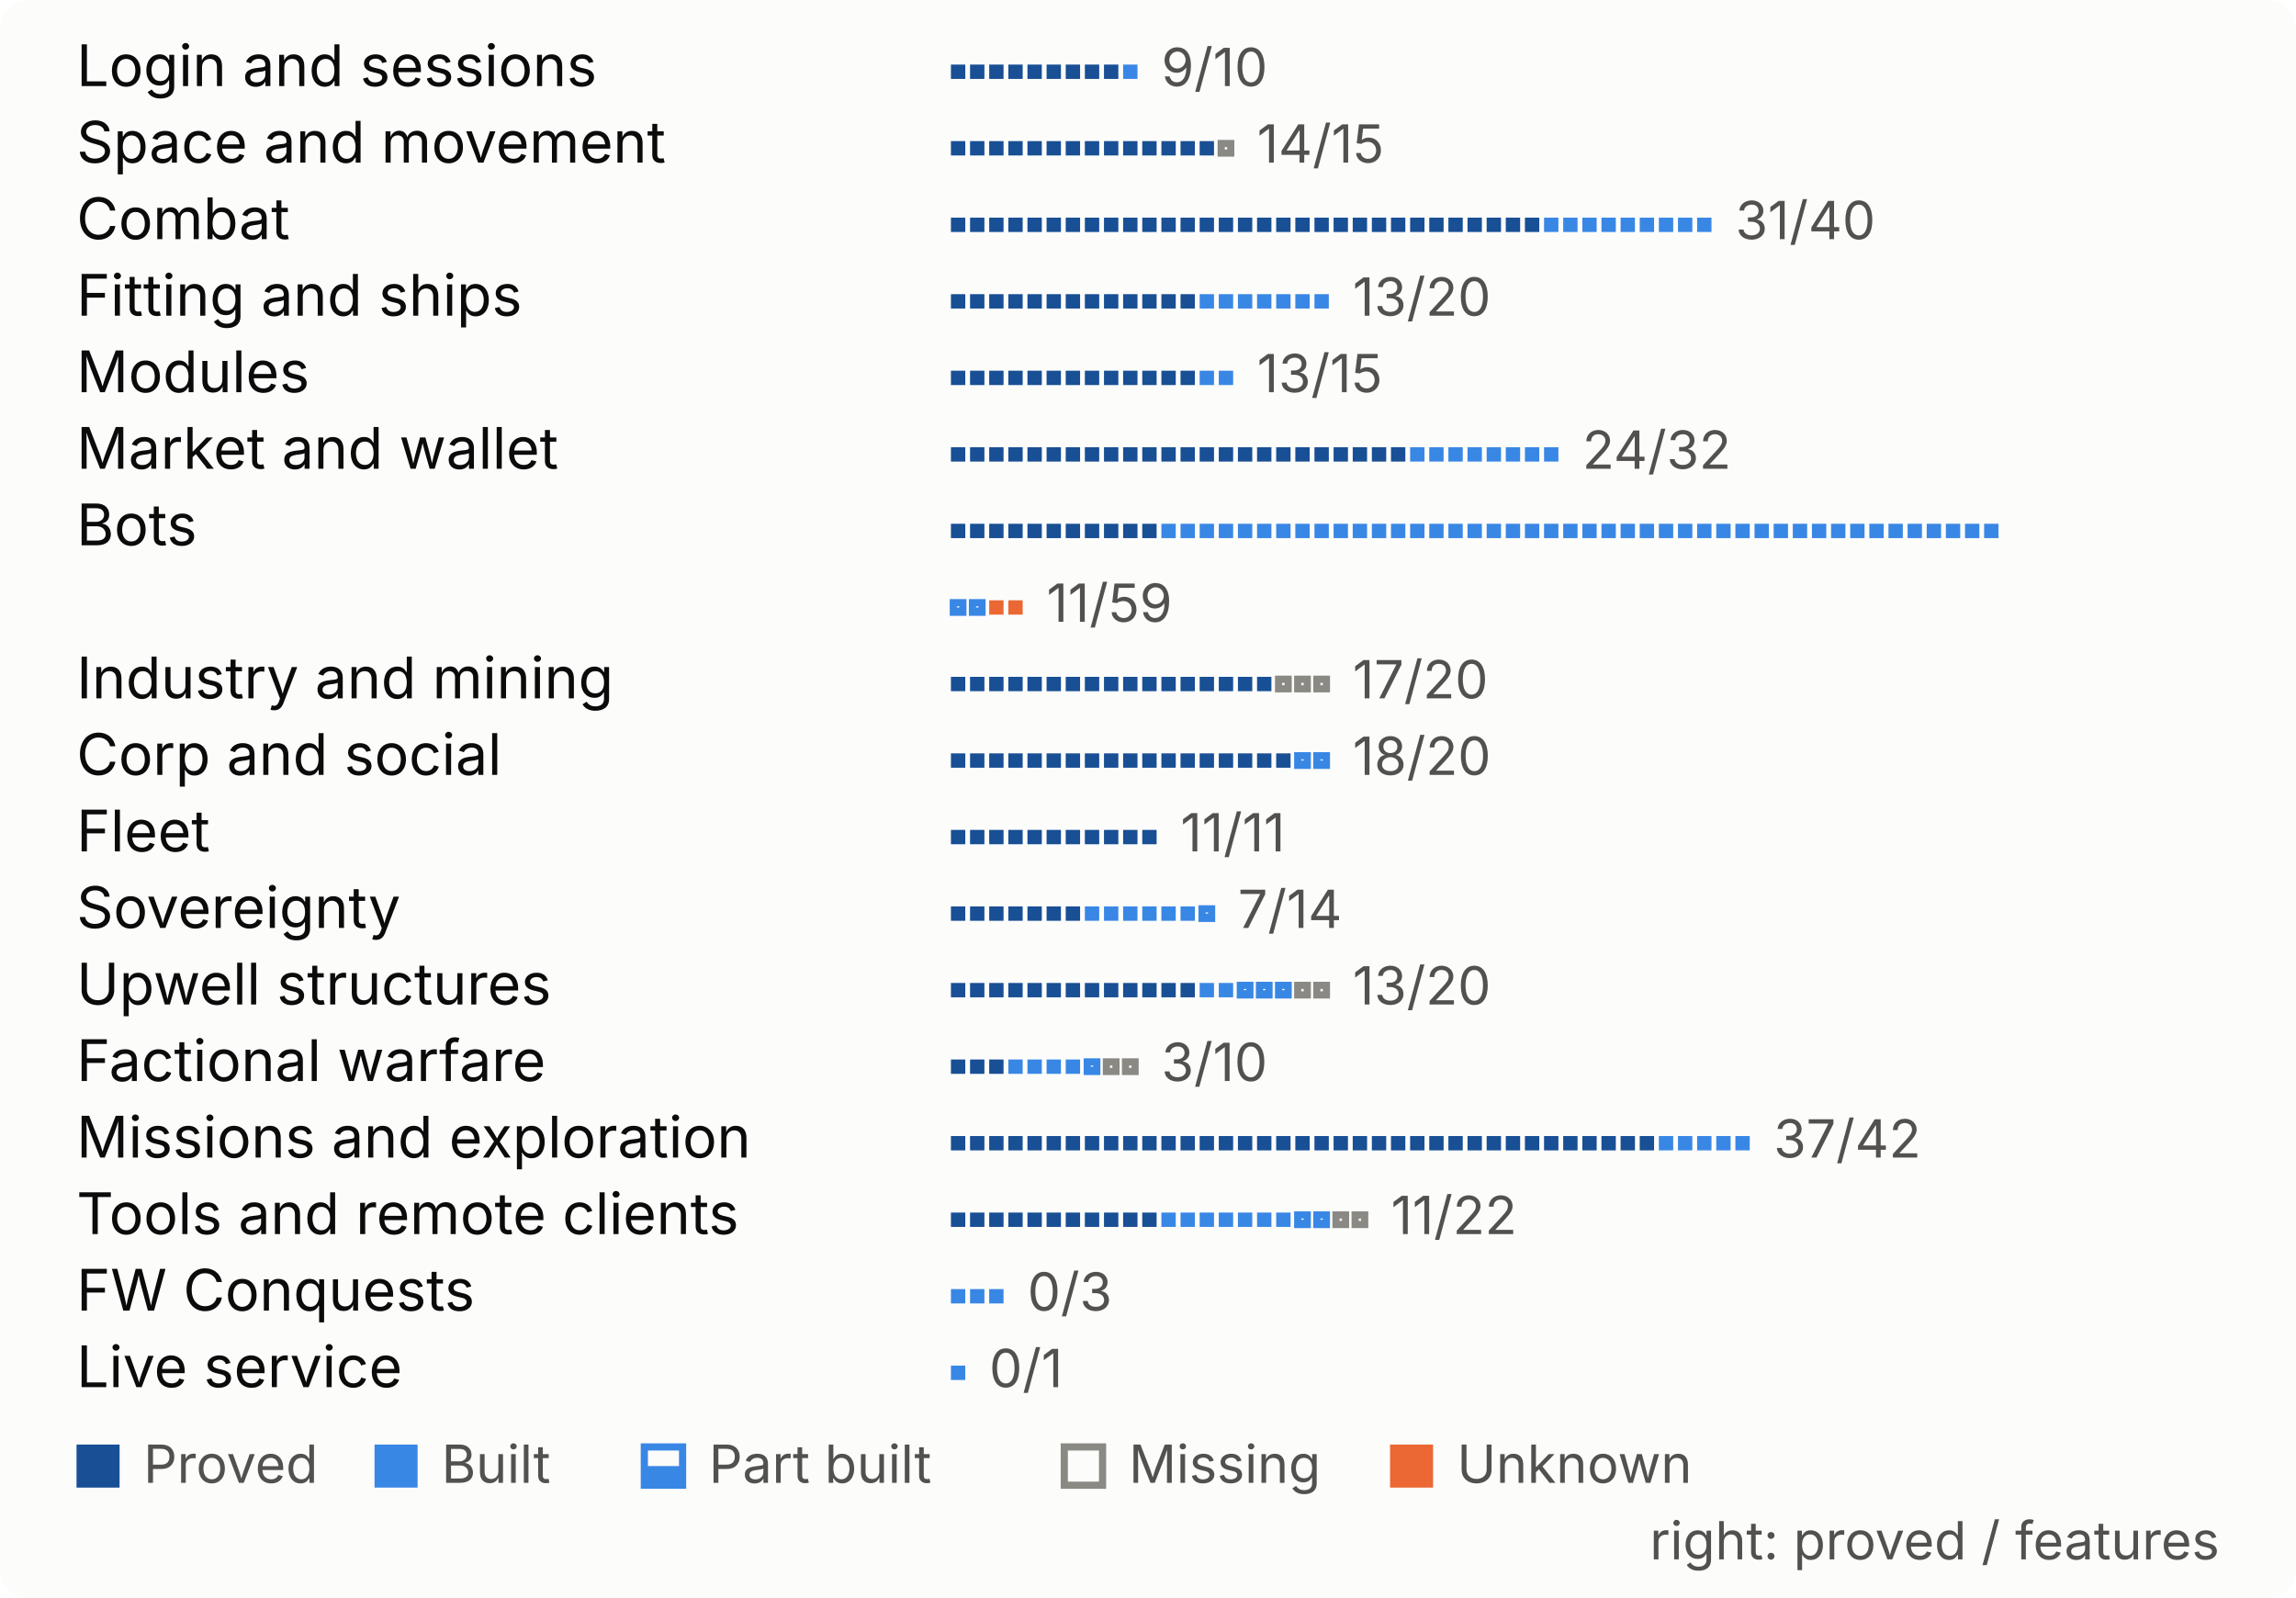
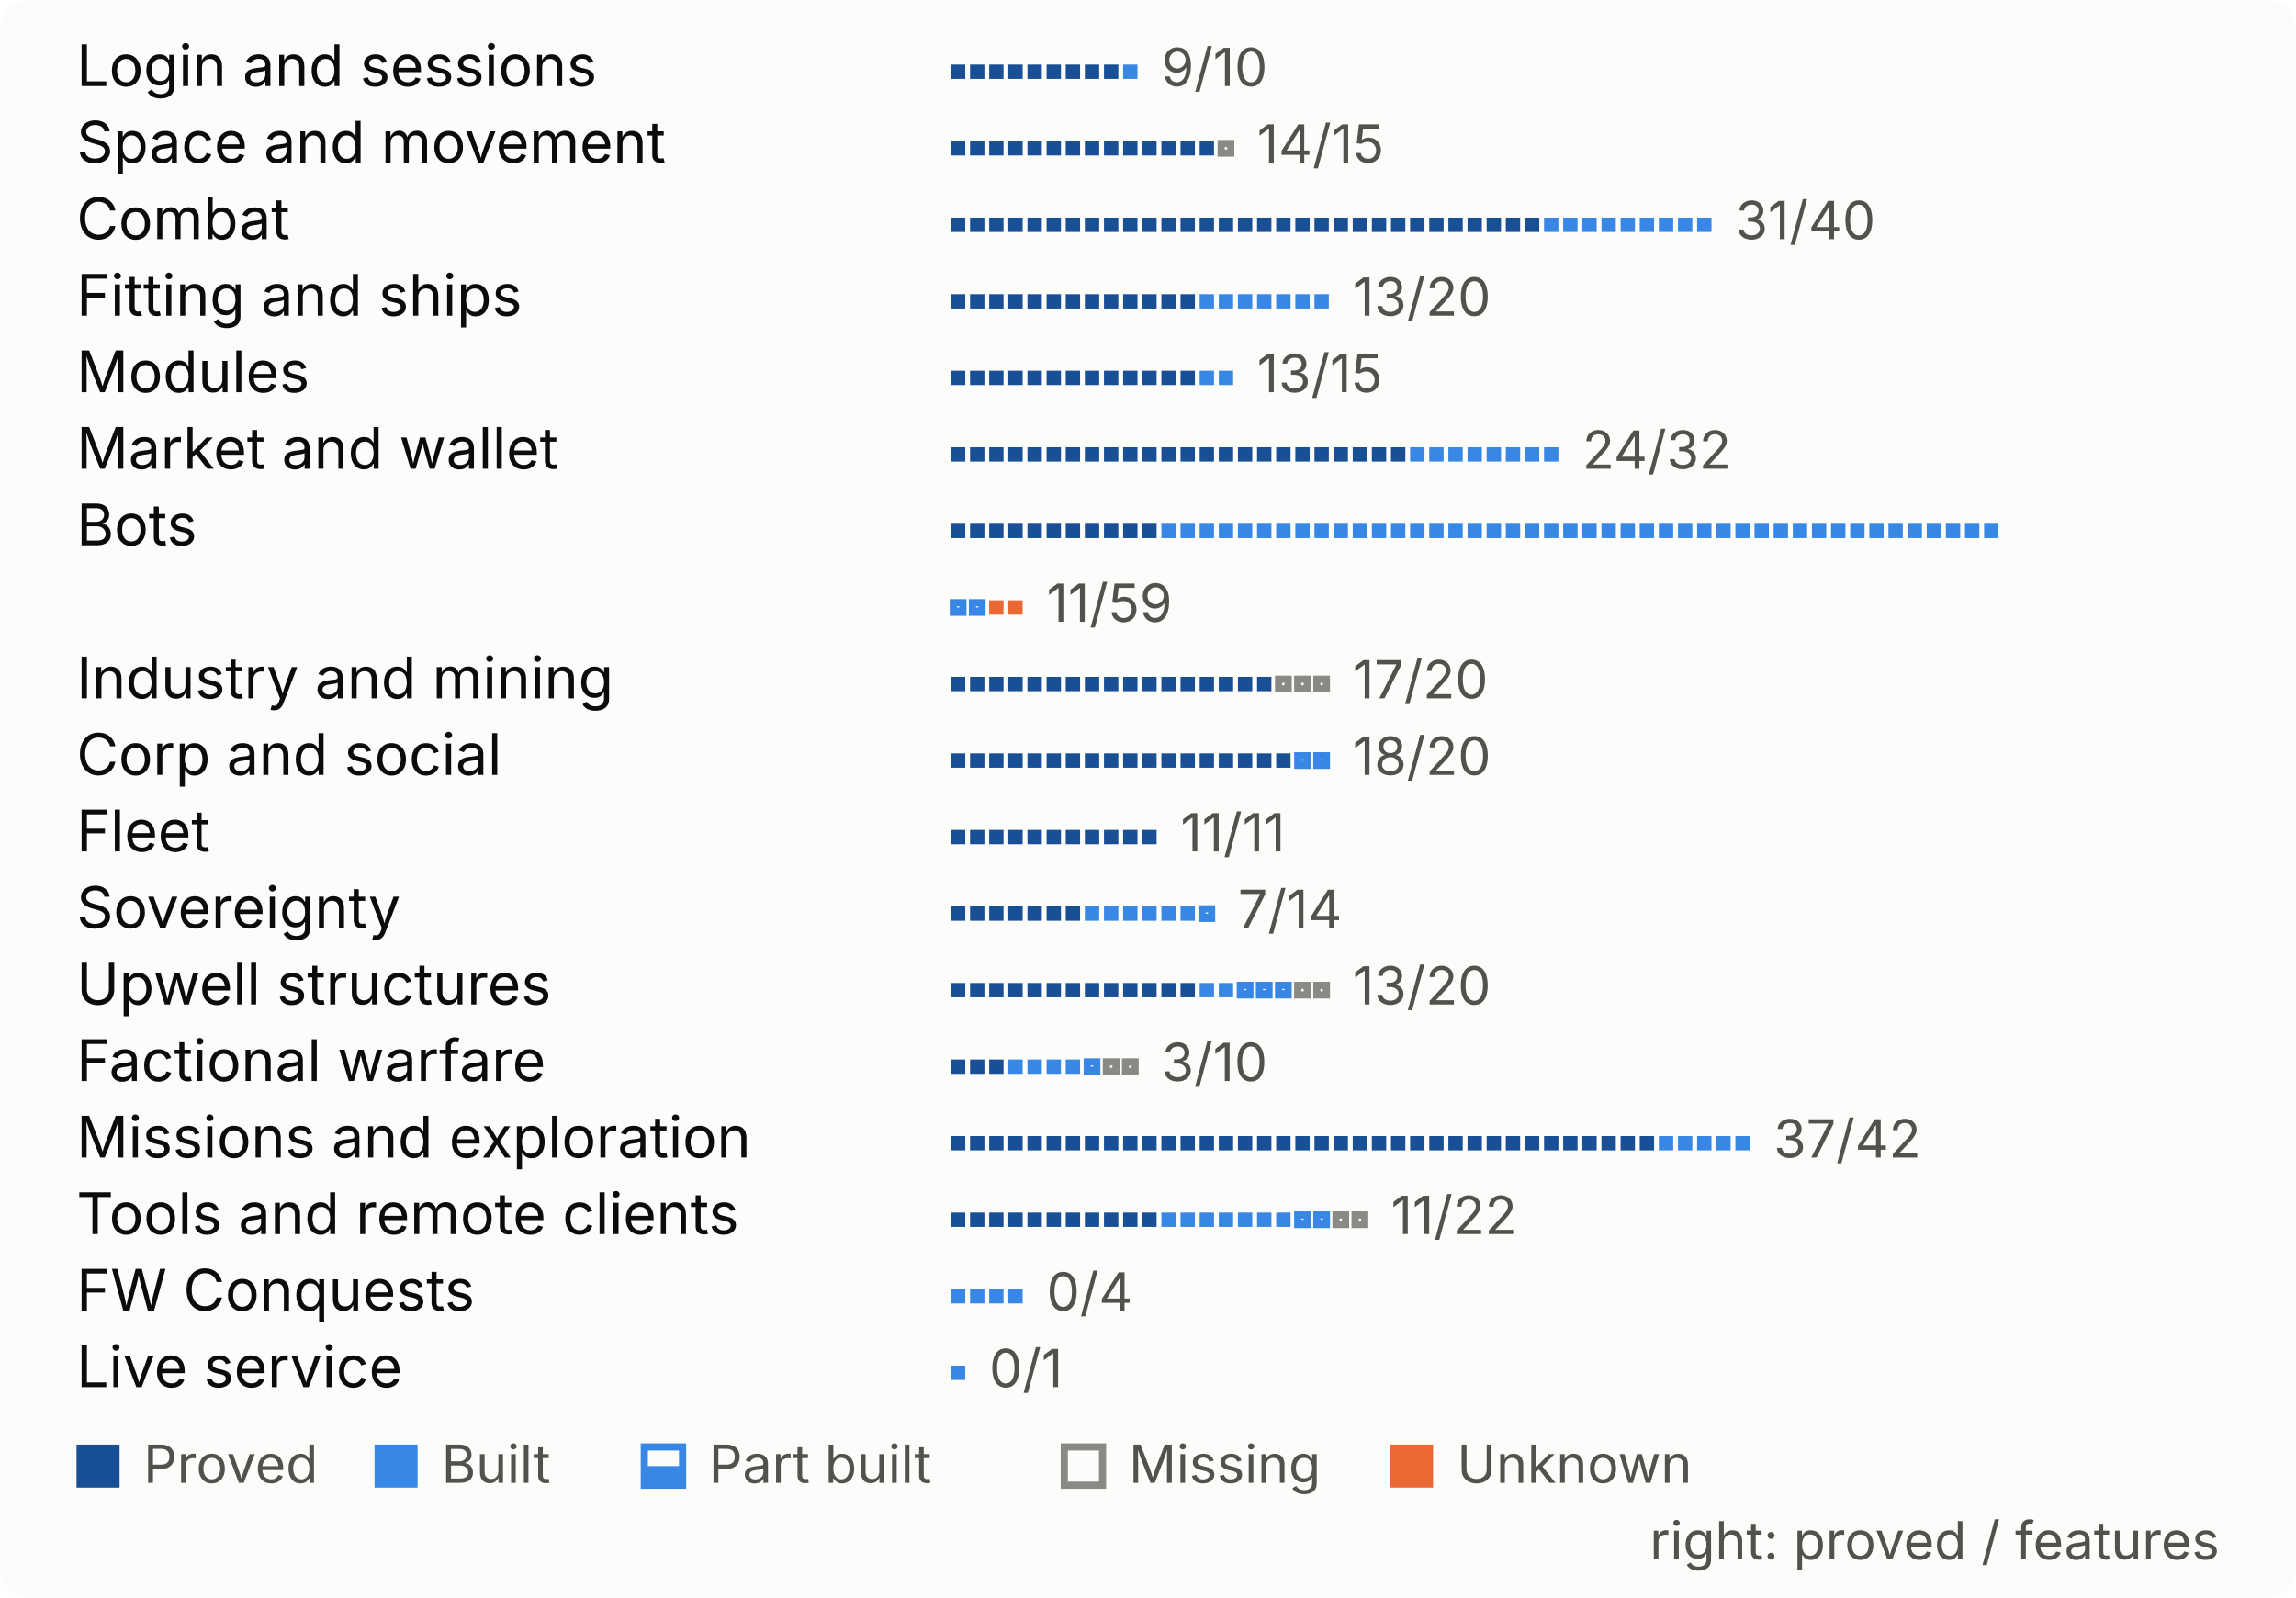
<svg xmlns="http://www.w3.org/2000/svg" width="480" height="334" viewBox="0 0 480 334" role="img" aria-label="Progress by system, one mark per feature">
  <style>
.bg{fill:#fcfcfb}.t{fill:#0b0b0b}.s{fill:#52514e}.rule{fill:#e1e0d9}
.proved{fill:#184f95}.built{fill:#3987e5}.unknown{fill:#eb6834}
.part-o{fill:none;stroke:#3987e5;stroke-width:1.5}.part-f{fill:#3987e5}
.missing{fill:none;stroke:#8a8984;stroke-width:1.5}
.pass{fill:#184f95}.fail{fill:#eb6834}.none{fill:none;stroke:#8a8984;stroke-width:1.5}
@media (prefers-color-scheme:dark){
.bg{fill:#1a1a19}.t{fill:#f0efec}.s{fill:#c3c2b7}.rule{fill:#383835}
.proved{fill:#86b6ef}.built{fill:#3987e5}.unknown{fill:#d95926}
.part-o{stroke:#3987e5}.part-f{fill:#3987e5}
.missing{stroke:#8d8c85}
.pass{fill:#86b6ef}.fail{fill:#d95926}.none{stroke:#8d8c85}
}
text{font-family:system-ui,-apple-system,"Segoe UI",sans-serif;font-size:12px}
.big{font-size:26px;font-weight:600}.b{font-weight:600}.xs{font-size:11px}
</style>
  <rect width="480" height="334" rx="6" class="bg" />
  <text x="16.0" y="18.0" class="t">Login and sessions</text>
  <rect x="198.8" y="13.5" width="3" height="3" class="proved" />
  <rect x="202.8" y="13.5" width="3" height="3" class="proved" />
  <rect x="206.8" y="13.5" width="3" height="3" class="proved" />
  <rect x="210.8" y="13.5" width="3" height="3" class="proved" />
  <rect x="214.8" y="13.5" width="3" height="3" class="proved" />
  <rect x="218.8" y="13.5" width="3" height="3" class="proved" />
  <rect x="222.8" y="13.5" width="3" height="3" class="proved" />
  <rect x="226.8" y="13.5" width="3" height="3" class="proved" />
  <rect x="230.8" y="13.5" width="3" height="3" class="proved" />
  <rect x="234.8" y="13.5" width="3" height="3" class="built" />
  <text x="242.8" y="18.0" class="s xs">9/10</text>
  <text x="16.0" y="34.0" class="t">Space and movement</text>
  <rect x="198.8" y="29.5" width="3" height="3" class="proved" />
  <rect x="202.8" y="29.5" width="3" height="3" class="proved" />
  <rect x="206.8" y="29.5" width="3" height="3" class="proved" />
  <rect x="210.8" y="29.5" width="3" height="3" class="proved" />
  <rect x="214.8" y="29.5" width="3" height="3" class="proved" />
  <rect x="218.8" y="29.5" width="3" height="3" class="proved" />
  <rect x="222.8" y="29.5" width="3" height="3" class="proved" />
  <rect x="226.8" y="29.5" width="3" height="3" class="proved" />
  <rect x="230.8" y="29.5" width="3" height="3" class="proved" />
  <rect x="234.8" y="29.5" width="3" height="3" class="proved" />
  <rect x="238.8" y="29.5" width="3" height="3" class="proved" />
  <rect x="242.8" y="29.5" width="3" height="3" class="proved" />
  <rect x="246.8" y="29.5" width="3" height="3" class="proved" />
  <rect x="250.8" y="29.5" width="3" height="3" class="proved" />
  <rect x="255.3" y="30.0" width="2" height="2" fill="none" class="missing" />
  <text x="262.8" y="34.0" class="s xs">14/15</text>
  <text x="16.0" y="50.0" class="t">Combat</text>
  <rect x="198.8" y="45.5" width="3" height="3" class="proved" />
  <rect x="202.8" y="45.5" width="3" height="3" class="proved" />
  <rect x="206.8" y="45.5" width="3" height="3" class="proved" />
  <rect x="210.8" y="45.5" width="3" height="3" class="proved" />
  <rect x="214.8" y="45.5" width="3" height="3" class="proved" />
  <rect x="218.8" y="45.5" width="3" height="3" class="proved" />
  <rect x="222.8" y="45.5" width="3" height="3" class="proved" />
  <rect x="226.8" y="45.5" width="3" height="3" class="proved" />
  <rect x="230.8" y="45.5" width="3" height="3" class="proved" />
  <rect x="234.8" y="45.5" width="3" height="3" class="proved" />
  <rect x="238.8" y="45.5" width="3" height="3" class="proved" />
  <rect x="242.8" y="45.5" width="3" height="3" class="proved" />
  <rect x="246.8" y="45.5" width="3" height="3" class="proved" />
  <rect x="250.8" y="45.5" width="3" height="3" class="proved" />
  <rect x="254.8" y="45.5" width="3" height="3" class="proved" />
  <rect x="258.8" y="45.5" width="3" height="3" class="proved" />
  <rect x="262.8" y="45.5" width="3" height="3" class="proved" />
  <rect x="266.8" y="45.5" width="3" height="3" class="proved" />
  <rect x="270.8" y="45.5" width="3" height="3" class="proved" />
  <rect x="274.8" y="45.5" width="3" height="3" class="proved" />
  <rect x="278.8" y="45.5" width="3" height="3" class="proved" />
  <rect x="282.8" y="45.5" width="3" height="3" class="proved" />
  <rect x="286.8" y="45.5" width="3" height="3" class="proved" />
  <rect x="290.8" y="45.5" width="3" height="3" class="proved" />
  <rect x="294.8" y="45.5" width="3" height="3" class="proved" />
  <rect x="298.8" y="45.5" width="3" height="3" class="proved" />
  <rect x="302.8" y="45.5" width="3" height="3" class="proved" />
  <rect x="306.8" y="45.5" width="3" height="3" class="proved" />
  <rect x="310.8" y="45.5" width="3" height="3" class="proved" />
  <rect x="314.8" y="45.5" width="3" height="3" class="proved" />
  <rect x="318.8" y="45.5" width="3" height="3" class="proved" />
  <rect x="322.8" y="45.5" width="3" height="3" class="built" />
  <rect x="326.8" y="45.5" width="3" height="3" class="built" />
  <rect x="330.8" y="45.5" width="3" height="3" class="built" />
  <rect x="334.8" y="45.5" width="3" height="3" class="built" />
  <rect x="338.8" y="45.5" width="3" height="3" class="built" />
  <rect x="342.8" y="45.5" width="3" height="3" class="built" />
  <rect x="346.8" y="45.5" width="3" height="3" class="built" />
  <rect x="350.8" y="45.5" width="3" height="3" class="built" />
  <rect x="354.8" y="45.5" width="3" height="3" class="built" />
  <text x="362.8" y="50.0" class="s xs">31/40</text>
  <text x="16.0" y="66.0" class="t">Fitting and ships</text>
  <rect x="198.8" y="61.5" width="3" height="3" class="proved" />
  <rect x="202.8" y="61.5" width="3" height="3" class="proved" />
  <rect x="206.8" y="61.5" width="3" height="3" class="proved" />
  <rect x="210.8" y="61.5" width="3" height="3" class="proved" />
  <rect x="214.8" y="61.5" width="3" height="3" class="proved" />
  <rect x="218.8" y="61.5" width="3" height="3" class="proved" />
  <rect x="222.8" y="61.5" width="3" height="3" class="proved" />
  <rect x="226.8" y="61.5" width="3" height="3" class="proved" />
  <rect x="230.8" y="61.5" width="3" height="3" class="proved" />
  <rect x="234.8" y="61.5" width="3" height="3" class="proved" />
  <rect x="238.8" y="61.5" width="3" height="3" class="proved" />
  <rect x="242.8" y="61.5" width="3" height="3" class="proved" />
  <rect x="246.8" y="61.5" width="3" height="3" class="proved" />
  <rect x="250.8" y="61.5" width="3" height="3" class="built" />
  <rect x="254.8" y="61.5" width="3" height="3" class="built" />
  <rect x="258.8" y="61.5" width="3" height="3" class="built" />
  <rect x="262.8" y="61.5" width="3" height="3" class="built" />
  <rect x="266.8" y="61.5" width="3" height="3" class="built" />
  <rect x="270.8" y="61.5" width="3" height="3" class="built" />
  <rect x="274.8" y="61.5" width="3" height="3" class="built" />
  <text x="282.8" y="66.0" class="s xs">13/20</text>
  <text x="16.0" y="82.0" class="t">Modules</text>
  <rect x="198.8" y="77.5" width="3" height="3" class="proved" />
  <rect x="202.8" y="77.5" width="3" height="3" class="proved" />
  <rect x="206.8" y="77.5" width="3" height="3" class="proved" />
  <rect x="210.8" y="77.5" width="3" height="3" class="proved" />
  <rect x="214.8" y="77.5" width="3" height="3" class="proved" />
  <rect x="218.8" y="77.5" width="3" height="3" class="proved" />
  <rect x="222.8" y="77.5" width="3" height="3" class="proved" />
  <rect x="226.8" y="77.5" width="3" height="3" class="proved" />
  <rect x="230.8" y="77.5" width="3" height="3" class="proved" />
  <rect x="234.8" y="77.5" width="3" height="3" class="proved" />
  <rect x="238.8" y="77.5" width="3" height="3" class="proved" />
  <rect x="242.8" y="77.5" width="3" height="3" class="proved" />
  <rect x="246.8" y="77.5" width="3" height="3" class="proved" />
  <rect x="250.8" y="77.5" width="3" height="3" class="built" />
  <rect x="254.8" y="77.5" width="3" height="3" class="built" />
  <text x="262.8" y="82.0" class="s xs">13/15</text>
  <text x="16.0" y="98.0" class="t">Market and wallet</text>
  <rect x="198.8" y="93.5" width="3" height="3" class="proved" />
  <rect x="202.8" y="93.5" width="3" height="3" class="proved" />
  <rect x="206.8" y="93.5" width="3" height="3" class="proved" />
  <rect x="210.8" y="93.5" width="3" height="3" class="proved" />
  <rect x="214.8" y="93.5" width="3" height="3" class="proved" />
  <rect x="218.8" y="93.5" width="3" height="3" class="proved" />
  <rect x="222.8" y="93.5" width="3" height="3" class="proved" />
  <rect x="226.8" y="93.5" width="3" height="3" class="proved" />
  <rect x="230.8" y="93.5" width="3" height="3" class="proved" />
  <rect x="234.8" y="93.5" width="3" height="3" class="proved" />
  <rect x="238.8" y="93.5" width="3" height="3" class="proved" />
  <rect x="242.8" y="93.5" width="3" height="3" class="proved" />
  <rect x="246.8" y="93.5" width="3" height="3" class="proved" />
  <rect x="250.8" y="93.5" width="3" height="3" class="proved" />
  <rect x="254.8" y="93.5" width="3" height="3" class="proved" />
  <rect x="258.8" y="93.5" width="3" height="3" class="proved" />
  <rect x="262.8" y="93.5" width="3" height="3" class="proved" />
  <rect x="266.8" y="93.5" width="3" height="3" class="proved" />
  <rect x="270.8" y="93.5" width="3" height="3" class="proved" />
  <rect x="274.8" y="93.5" width="3" height="3" class="proved" />
  <rect x="278.8" y="93.5" width="3" height="3" class="proved" />
  <rect x="282.8" y="93.5" width="3" height="3" class="proved" />
  <rect x="286.8" y="93.5" width="3" height="3" class="proved" />
  <rect x="290.8" y="93.5" width="3" height="3" class="proved" />
  <rect x="294.8" y="93.5" width="3" height="3" class="built" />
  <rect x="298.8" y="93.5" width="3" height="3" class="built" />
  <rect x="302.8" y="93.5" width="3" height="3" class="built" />
  <rect x="306.8" y="93.5" width="3" height="3" class="built" />
  <rect x="310.8" y="93.5" width="3" height="3" class="built" />
  <rect x="314.8" y="93.5" width="3" height="3" class="built" />
  <rect x="318.8" y="93.5" width="3" height="3" class="built" />
  <rect x="322.8" y="93.5" width="3" height="3" class="built" />
  <text x="330.8" y="98.0" class="s xs">24/32</text>
  <text x="16.0" y="114.0" class="t">Bots</text>
  <rect x="198.8" y="109.5" width="3" height="3" class="proved" />
  <rect x="202.8" y="109.5" width="3" height="3" class="proved" />
  <rect x="206.8" y="109.5" width="3" height="3" class="proved" />
  <rect x="210.8" y="109.5" width="3" height="3" class="proved" />
  <rect x="214.8" y="109.5" width="3" height="3" class="proved" />
  <rect x="218.8" y="109.5" width="3" height="3" class="proved" />
  <rect x="222.8" y="109.5" width="3" height="3" class="proved" />
  <rect x="226.8" y="109.5" width="3" height="3" class="proved" />
  <rect x="230.8" y="109.5" width="3" height="3" class="proved" />
  <rect x="234.8" y="109.5" width="3" height="3" class="proved" />
  <rect x="238.8" y="109.5" width="3" height="3" class="proved" />
  <rect x="242.8" y="109.5" width="3" height="3" class="built" />
  <rect x="246.8" y="109.5" width="3" height="3" class="built" />
  <rect x="250.8" y="109.5" width="3" height="3" class="built" />
  <rect x="254.8" y="109.5" width="3" height="3" class="built" />
  <rect x="258.8" y="109.5" width="3" height="3" class="built" />
  <rect x="262.8" y="109.5" width="3" height="3" class="built" />
  <rect x="266.8" y="109.5" width="3" height="3" class="built" />
  <rect x="270.8" y="109.5" width="3" height="3" class="built" />
  <rect x="274.8" y="109.5" width="3" height="3" class="built" />
  <rect x="278.8" y="109.5" width="3" height="3" class="built" />
  <rect x="282.8" y="109.5" width="3" height="3" class="built" />
  <rect x="286.8" y="109.5" width="3" height="3" class="built" />
  <rect x="290.8" y="109.5" width="3" height="3" class="built" />
  <rect x="294.8" y="109.5" width="3" height="3" class="built" />
  <rect x="298.8" y="109.5" width="3" height="3" class="built" />
  <rect x="302.8" y="109.5" width="3" height="3" class="built" />
  <rect x="306.8" y="109.5" width="3" height="3" class="built" />
  <rect x="310.8" y="109.5" width="3" height="3" class="built" />
  <rect x="314.8" y="109.5" width="3" height="3" class="built" />
  <rect x="318.8" y="109.5" width="3" height="3" class="built" />
  <rect x="322.8" y="109.5" width="3" height="3" class="built" />
  <rect x="326.8" y="109.5" width="3" height="3" class="built" />
  <rect x="330.8" y="109.5" width="3" height="3" class="built" />
  <rect x="334.8" y="109.5" width="3" height="3" class="built" />
  <rect x="338.8" y="109.5" width="3" height="3" class="built" />
  <rect x="342.8" y="109.5" width="3" height="3" class="built" />
  <rect x="346.8" y="109.5" width="3" height="3" class="built" />
  <rect x="350.8" y="109.5" width="3" height="3" class="built" />
  <rect x="354.8" y="109.5" width="3" height="3" class="built" />
  <rect x="358.8" y="109.5" width="3" height="3" class="built" />
  <rect x="362.8" y="109.5" width="3" height="3" class="built" />
  <rect x="366.8" y="109.5" width="3" height="3" class="built" />
  <rect x="370.8" y="109.5" width="3" height="3" class="built" />
  <rect x="374.8" y="109.5" width="3" height="3" class="built" />
  <rect x="378.8" y="109.5" width="3" height="3" class="built" />
  <rect x="382.8" y="109.5" width="3" height="3" class="built" />
  <rect x="386.8" y="109.5" width="3" height="3" class="built" />
  <rect x="390.8" y="109.5" width="3" height="3" class="built" />
  <rect x="394.8" y="109.5" width="3" height="3" class="built" />
  <rect x="398.8" y="109.5" width="3" height="3" class="built" />
  <rect x="402.8" y="109.5" width="3" height="3" class="built" />
  <rect x="406.8" y="109.5" width="3" height="3" class="built" />
  <rect x="410.8" y="109.5" width="3" height="3" class="built" />
  <rect x="414.8" y="109.5" width="3" height="3" class="built" />
  <rect x="199.3" y="126.0" width="2" height="2" fill="none" class="part-o" />
  <rect x="198.8" y="127.0" width="3" height="1.5" class="part-f" />
  <rect x="203.3" y="126.0" width="2" height="2" fill="none" class="part-o" />
  <rect x="202.8" y="127.0" width="3" height="1.5" class="part-f" />
  <rect x="206.8" y="125.5" width="3" height="3" class="unknown" />
  <rect x="210.8" y="125.5" width="3" height="3" class="unknown" />
  <text x="218.8" y="130.0" class="s xs">11/59</text>
  <text x="16.0" y="146.0" class="t">Industry and mining</text>
  <rect x="198.8" y="141.5" width="3" height="3" class="proved" />
  <rect x="202.8" y="141.5" width="3" height="3" class="proved" />
  <rect x="206.8" y="141.5" width="3" height="3" class="proved" />
  <rect x="210.8" y="141.5" width="3" height="3" class="proved" />
  <rect x="214.8" y="141.5" width="3" height="3" class="proved" />
  <rect x="218.8" y="141.5" width="3" height="3" class="proved" />
  <rect x="222.8" y="141.5" width="3" height="3" class="proved" />
  <rect x="226.8" y="141.5" width="3" height="3" class="proved" />
  <rect x="230.8" y="141.5" width="3" height="3" class="proved" />
  <rect x="234.8" y="141.5" width="3" height="3" class="proved" />
  <rect x="238.8" y="141.5" width="3" height="3" class="proved" />
  <rect x="242.8" y="141.5" width="3" height="3" class="proved" />
  <rect x="246.8" y="141.5" width="3" height="3" class="proved" />
  <rect x="250.8" y="141.5" width="3" height="3" class="proved" />
  <rect x="254.8" y="141.5" width="3" height="3" class="proved" />
  <rect x="258.8" y="141.5" width="3" height="3" class="proved" />
  <rect x="262.8" y="141.5" width="3" height="3" class="proved" />
  <rect x="267.3" y="142.0" width="2" height="2" fill="none" class="missing" />
  <rect x="271.3" y="142.0" width="2" height="2" fill="none" class="missing" />
  <rect x="275.3" y="142.0" width="2" height="2" fill="none" class="missing" />
  <text x="282.8" y="146.0" class="s xs">17/20</text>
  <text x="16.0" y="162.0" class="t">Corp and social</text>
  <rect x="198.8" y="157.5" width="3" height="3" class="proved" />
  <rect x="202.8" y="157.5" width="3" height="3" class="proved" />
  <rect x="206.8" y="157.5" width="3" height="3" class="proved" />
  <rect x="210.8" y="157.5" width="3" height="3" class="proved" />
  <rect x="214.8" y="157.5" width="3" height="3" class="proved" />
  <rect x="218.8" y="157.5" width="3" height="3" class="proved" />
  <rect x="222.8" y="157.5" width="3" height="3" class="proved" />
  <rect x="226.8" y="157.5" width="3" height="3" class="proved" />
  <rect x="230.8" y="157.5" width="3" height="3" class="proved" />
  <rect x="234.8" y="157.5" width="3" height="3" class="proved" />
  <rect x="238.8" y="157.5" width="3" height="3" class="proved" />
  <rect x="242.8" y="157.5" width="3" height="3" class="proved" />
  <rect x="246.8" y="157.5" width="3" height="3" class="proved" />
  <rect x="250.8" y="157.5" width="3" height="3" class="proved" />
  <rect x="254.8" y="157.5" width="3" height="3" class="proved" />
  <rect x="258.8" y="157.5" width="3" height="3" class="proved" />
  <rect x="262.8" y="157.5" width="3" height="3" class="proved" />
  <rect x="266.8" y="157.5" width="3" height="3" class="proved" />
  <rect x="271.3" y="158.0" width="2" height="2" fill="none" class="part-o" />
  <rect x="270.8" y="159.0" width="3" height="1.5" class="part-f" />
  <rect x="275.3" y="158.0" width="2" height="2" fill="none" class="part-o" />
  <rect x="274.8" y="159.0" width="3" height="1.5" class="part-f" />
  <text x="282.8" y="162.0" class="s xs">18/20</text>
  <text x="16.0" y="178.0" class="t">Fleet</text>
  <rect x="198.8" y="173.5" width="3" height="3" class="proved" />
  <rect x="202.8" y="173.5" width="3" height="3" class="proved" />
  <rect x="206.8" y="173.5" width="3" height="3" class="proved" />
  <rect x="210.8" y="173.5" width="3" height="3" class="proved" />
  <rect x="214.8" y="173.5" width="3" height="3" class="proved" />
  <rect x="218.8" y="173.5" width="3" height="3" class="proved" />
  <rect x="222.8" y="173.5" width="3" height="3" class="proved" />
  <rect x="226.8" y="173.5" width="3" height="3" class="proved" />
  <rect x="230.8" y="173.5" width="3" height="3" class="proved" />
  <rect x="234.8" y="173.5" width="3" height="3" class="proved" />
  <rect x="238.8" y="173.5" width="3" height="3" class="proved" />
  <text x="246.8" y="178.0" class="s xs">11/11</text>
  <text x="16.0" y="194.0" class="t">Sovereignty</text>
  <rect x="198.8" y="189.5" width="3" height="3" class="proved" />
  <rect x="202.8" y="189.5" width="3" height="3" class="proved" />
  <rect x="206.8" y="189.5" width="3" height="3" class="proved" />
  <rect x="210.8" y="189.5" width="3" height="3" class="proved" />
  <rect x="214.8" y="189.5" width="3" height="3" class="proved" />
  <rect x="218.8" y="189.5" width="3" height="3" class="proved" />
  <rect x="222.8" y="189.5" width="3" height="3" class="proved" />
  <rect x="226.8" y="189.5" width="3" height="3" class="built" />
  <rect x="230.8" y="189.5" width="3" height="3" class="built" />
  <rect x="234.8" y="189.5" width="3" height="3" class="built" />
  <rect x="238.8" y="189.5" width="3" height="3" class="built" />
  <rect x="242.8" y="189.5" width="3" height="3" class="built" />
  <rect x="246.8" y="189.5" width="3" height="3" class="built" />
  <rect x="251.3" y="190.0" width="2" height="2" fill="none" class="part-o" />
  <rect x="250.8" y="191.0" width="3" height="1.5" class="part-f" />
  <text x="258.8" y="194.0" class="s xs">7/14</text>
  <text x="16.0" y="210.0" class="t">Upwell structures</text>
  <rect x="198.8" y="205.5" width="3" height="3" class="proved" />
  <rect x="202.8" y="205.5" width="3" height="3" class="proved" />
  <rect x="206.8" y="205.5" width="3" height="3" class="proved" />
  <rect x="210.8" y="205.5" width="3" height="3" class="proved" />
  <rect x="214.8" y="205.5" width="3" height="3" class="proved" />
  <rect x="218.8" y="205.5" width="3" height="3" class="proved" />
  <rect x="222.8" y="205.5" width="3" height="3" class="proved" />
  <rect x="226.8" y="205.5" width="3" height="3" class="proved" />
  <rect x="230.8" y="205.5" width="3" height="3" class="proved" />
  <rect x="234.8" y="205.5" width="3" height="3" class="proved" />
  <rect x="238.8" y="205.5" width="3" height="3" class="proved" />
  <rect x="242.8" y="205.5" width="3" height="3" class="proved" />
  <rect x="246.8" y="205.5" width="3" height="3" class="proved" />
  <rect x="250.8" y="205.5" width="3" height="3" class="built" />
  <rect x="254.8" y="205.5" width="3" height="3" class="built" />
  <rect x="259.3" y="206.0" width="2" height="2" fill="none" class="part-o" />
  <rect x="258.8" y="207.0" width="3" height="1.5" class="part-f" />
  <rect x="263.3" y="206.0" width="2" height="2" fill="none" class="part-o" />
  <rect x="262.8" y="207.0" width="3" height="1.5" class="part-f" />
  <rect x="267.3" y="206.0" width="2" height="2" fill="none" class="part-o" />
  <rect x="266.8" y="207.0" width="3" height="1.5" class="part-f" />
  <rect x="271.3" y="206.0" width="2" height="2" fill="none" class="missing" />
  <rect x="275.3" y="206.0" width="2" height="2" fill="none" class="missing" />
  <text x="282.8" y="210.0" class="s xs">13/20</text>
  <text x="16.0" y="226.0" class="t">Factional warfare</text>
  <rect x="198.8" y="221.5" width="3" height="3" class="proved" />
  <rect x="202.8" y="221.5" width="3" height="3" class="proved" />
  <rect x="206.8" y="221.5" width="3" height="3" class="proved" />
  <rect x="210.8" y="221.5" width="3" height="3" class="built" />
  <rect x="214.8" y="221.5" width="3" height="3" class="built" />
  <rect x="218.8" y="221.5" width="3" height="3" class="built" />
  <rect x="222.8" y="221.5" width="3" height="3" class="built" />
  <rect x="227.3" y="222.0" width="2" height="2" fill="none" class="part-o" />
  <rect x="226.8" y="223.0" width="3" height="1.5" class="part-f" />
  <rect x="231.3" y="222.0" width="2" height="2" fill="none" class="missing" />
  <rect x="235.3" y="222.0" width="2" height="2" fill="none" class="missing" />
  <text x="242.8" y="226.0" class="s xs">3/10</text>
  <text x="16.0" y="242.0" class="t">Missions and exploration</text>
  <rect x="198.8" y="237.5" width="3" height="3" class="proved" />
  <rect x="202.8" y="237.5" width="3" height="3" class="proved" />
  <rect x="206.8" y="237.5" width="3" height="3" class="proved" />
  <rect x="210.8" y="237.5" width="3" height="3" class="proved" />
  <rect x="214.8" y="237.5" width="3" height="3" class="proved" />
  <rect x="218.8" y="237.5" width="3" height="3" class="proved" />
  <rect x="222.8" y="237.5" width="3" height="3" class="proved" />
  <rect x="226.8" y="237.5" width="3" height="3" class="proved" />
  <rect x="230.8" y="237.5" width="3" height="3" class="proved" />
  <rect x="234.8" y="237.5" width="3" height="3" class="proved" />
  <rect x="238.8" y="237.5" width="3" height="3" class="proved" />
  <rect x="242.8" y="237.5" width="3" height="3" class="proved" />
  <rect x="246.8" y="237.5" width="3" height="3" class="proved" />
  <rect x="250.8" y="237.5" width="3" height="3" class="proved" />
  <rect x="254.8" y="237.5" width="3" height="3" class="proved" />
  <rect x="258.8" y="237.5" width="3" height="3" class="proved" />
  <rect x="262.8" y="237.5" width="3" height="3" class="proved" />
  <rect x="266.8" y="237.5" width="3" height="3" class="proved" />
  <rect x="270.8" y="237.5" width="3" height="3" class="proved" />
  <rect x="274.8" y="237.5" width="3" height="3" class="proved" />
  <rect x="278.8" y="237.5" width="3" height="3" class="proved" />
  <rect x="282.8" y="237.5" width="3" height="3" class="proved" />
  <rect x="286.8" y="237.5" width="3" height="3" class="proved" />
  <rect x="290.8" y="237.5" width="3" height="3" class="proved" />
  <rect x="294.8" y="237.5" width="3" height="3" class="proved" />
  <rect x="298.8" y="237.5" width="3" height="3" class="proved" />
  <rect x="302.8" y="237.5" width="3" height="3" class="proved" />
  <rect x="306.8" y="237.5" width="3" height="3" class="proved" />
  <rect x="310.8" y="237.5" width="3" height="3" class="proved" />
  <rect x="314.8" y="237.5" width="3" height="3" class="proved" />
  <rect x="318.8" y="237.5" width="3" height="3" class="proved" />
  <rect x="322.8" y="237.5" width="3" height="3" class="proved" />
  <rect x="326.8" y="237.5" width="3" height="3" class="proved" />
  <rect x="330.8" y="237.5" width="3" height="3" class="proved" />
  <rect x="334.8" y="237.5" width="3" height="3" class="proved" />
  <rect x="338.8" y="237.5" width="3" height="3" class="proved" />
  <rect x="342.8" y="237.5" width="3" height="3" class="proved" />
  <rect x="346.8" y="237.5" width="3" height="3" class="built" />
  <rect x="350.8" y="237.5" width="3" height="3" class="built" />
  <rect x="354.8" y="237.5" width="3" height="3" class="built" />
  <rect x="358.8" y="237.5" width="3" height="3" class="built" />
  <rect x="362.8" y="237.5" width="3" height="3" class="built" />
  <text x="370.8" y="242.0" class="s xs">37/42</text>
  <text x="16.0" y="258.0" class="t">Tools and remote clients</text>
  <rect x="198.8" y="253.5" width="3" height="3" class="proved" />
  <rect x="202.8" y="253.5" width="3" height="3" class="proved" />
  <rect x="206.8" y="253.5" width="3" height="3" class="proved" />
  <rect x="210.8" y="253.5" width="3" height="3" class="proved" />
  <rect x="214.8" y="253.5" width="3" height="3" class="proved" />
  <rect x="218.8" y="253.5" width="3" height="3" class="proved" />
  <rect x="222.8" y="253.5" width="3" height="3" class="proved" />
  <rect x="226.8" y="253.5" width="3" height="3" class="proved" />
  <rect x="230.8" y="253.5" width="3" height="3" class="proved" />
  <rect x="234.8" y="253.5" width="3" height="3" class="proved" />
  <rect x="238.8" y="253.5" width="3" height="3" class="proved" />
  <rect x="242.8" y="253.5" width="3" height="3" class="built" />
  <rect x="246.8" y="253.5" width="3" height="3" class="built" />
  <rect x="250.8" y="253.5" width="3" height="3" class="built" />
  <rect x="254.8" y="253.5" width="3" height="3" class="built" />
  <rect x="258.8" y="253.5" width="3" height="3" class="built" />
  <rect x="262.8" y="253.5" width="3" height="3" class="built" />
  <rect x="266.8" y="253.5" width="3" height="3" class="built" />
  <rect x="271.3" y="254.0" width="2" height="2" fill="none" class="part-o" />
  <rect x="270.8" y="255.0" width="3" height="1.5" class="part-f" />
  <rect x="275.3" y="254.0" width="2" height="2" fill="none" class="part-o" />
  <rect x="274.8" y="255.0" width="3" height="1.5" class="part-f" />
  <rect x="279.3" y="254.0" width="2" height="2" fill="none" class="missing" />
  <rect x="283.3" y="254.0" width="2" height="2" fill="none" class="missing" />
  <text x="290.8" y="258.0" class="s xs">11/22</text>
  <text x="16.0" y="274.0" class="t">FW Conquests</text>
  <rect x="198.8" y="269.5" width="3" height="3" class="built" />
  <rect x="202.8" y="269.5" width="3" height="3" class="built" />
  <rect x="206.8" y="269.5" width="3" height="3" class="built" />
-   <text x="214.8" y="274.0" class="s xs">0/3</text>
+   <rect x="210.8" y="269.5" width="3" height="3" class="built" />
+   <text x="218.8" y="274.0" class="s xs">0/4</text>
  <text x="16.0" y="290.0" class="t">Live service</text>
  <rect x="198.8" y="285.5" width="3" height="3" class="built" />
  <text x="206.8" y="290.0" class="s xs">0/1</text>
  <rect x="16.0" y="302.0" width="9" height="9" class="proved" />
  <text x="30.0" y="310.0" class="s xs">Proved</text>
  <rect x="78.3" y="302.0" width="9" height="9" class="built" />
  <text x="92.3" y="310.0" class="s xs">Built</text>
  <rect x="134.7" y="302.5" width="8" height="8" fill="none" class="part-o" />
  <rect x="134.2" y="306.5" width="9" height="4.5" class="part-f" />
  <text x="148.2" y="310.0" class="s xs">Part built</text>
  <rect x="222.5" y="302.5" width="8" height="8" fill="none" class="missing" />
  <text x="236.0" y="310.0" class="s xs">Missing</text>
  <rect x="290.6" y="302.0" width="9" height="9" class="unknown" />
  <text x="304.6" y="310.0" class="s xs">Unknown</text>
  <text x="464.0" y="326.0" class="s xs" text-anchor="end">right: proved / features</text>
</svg>
